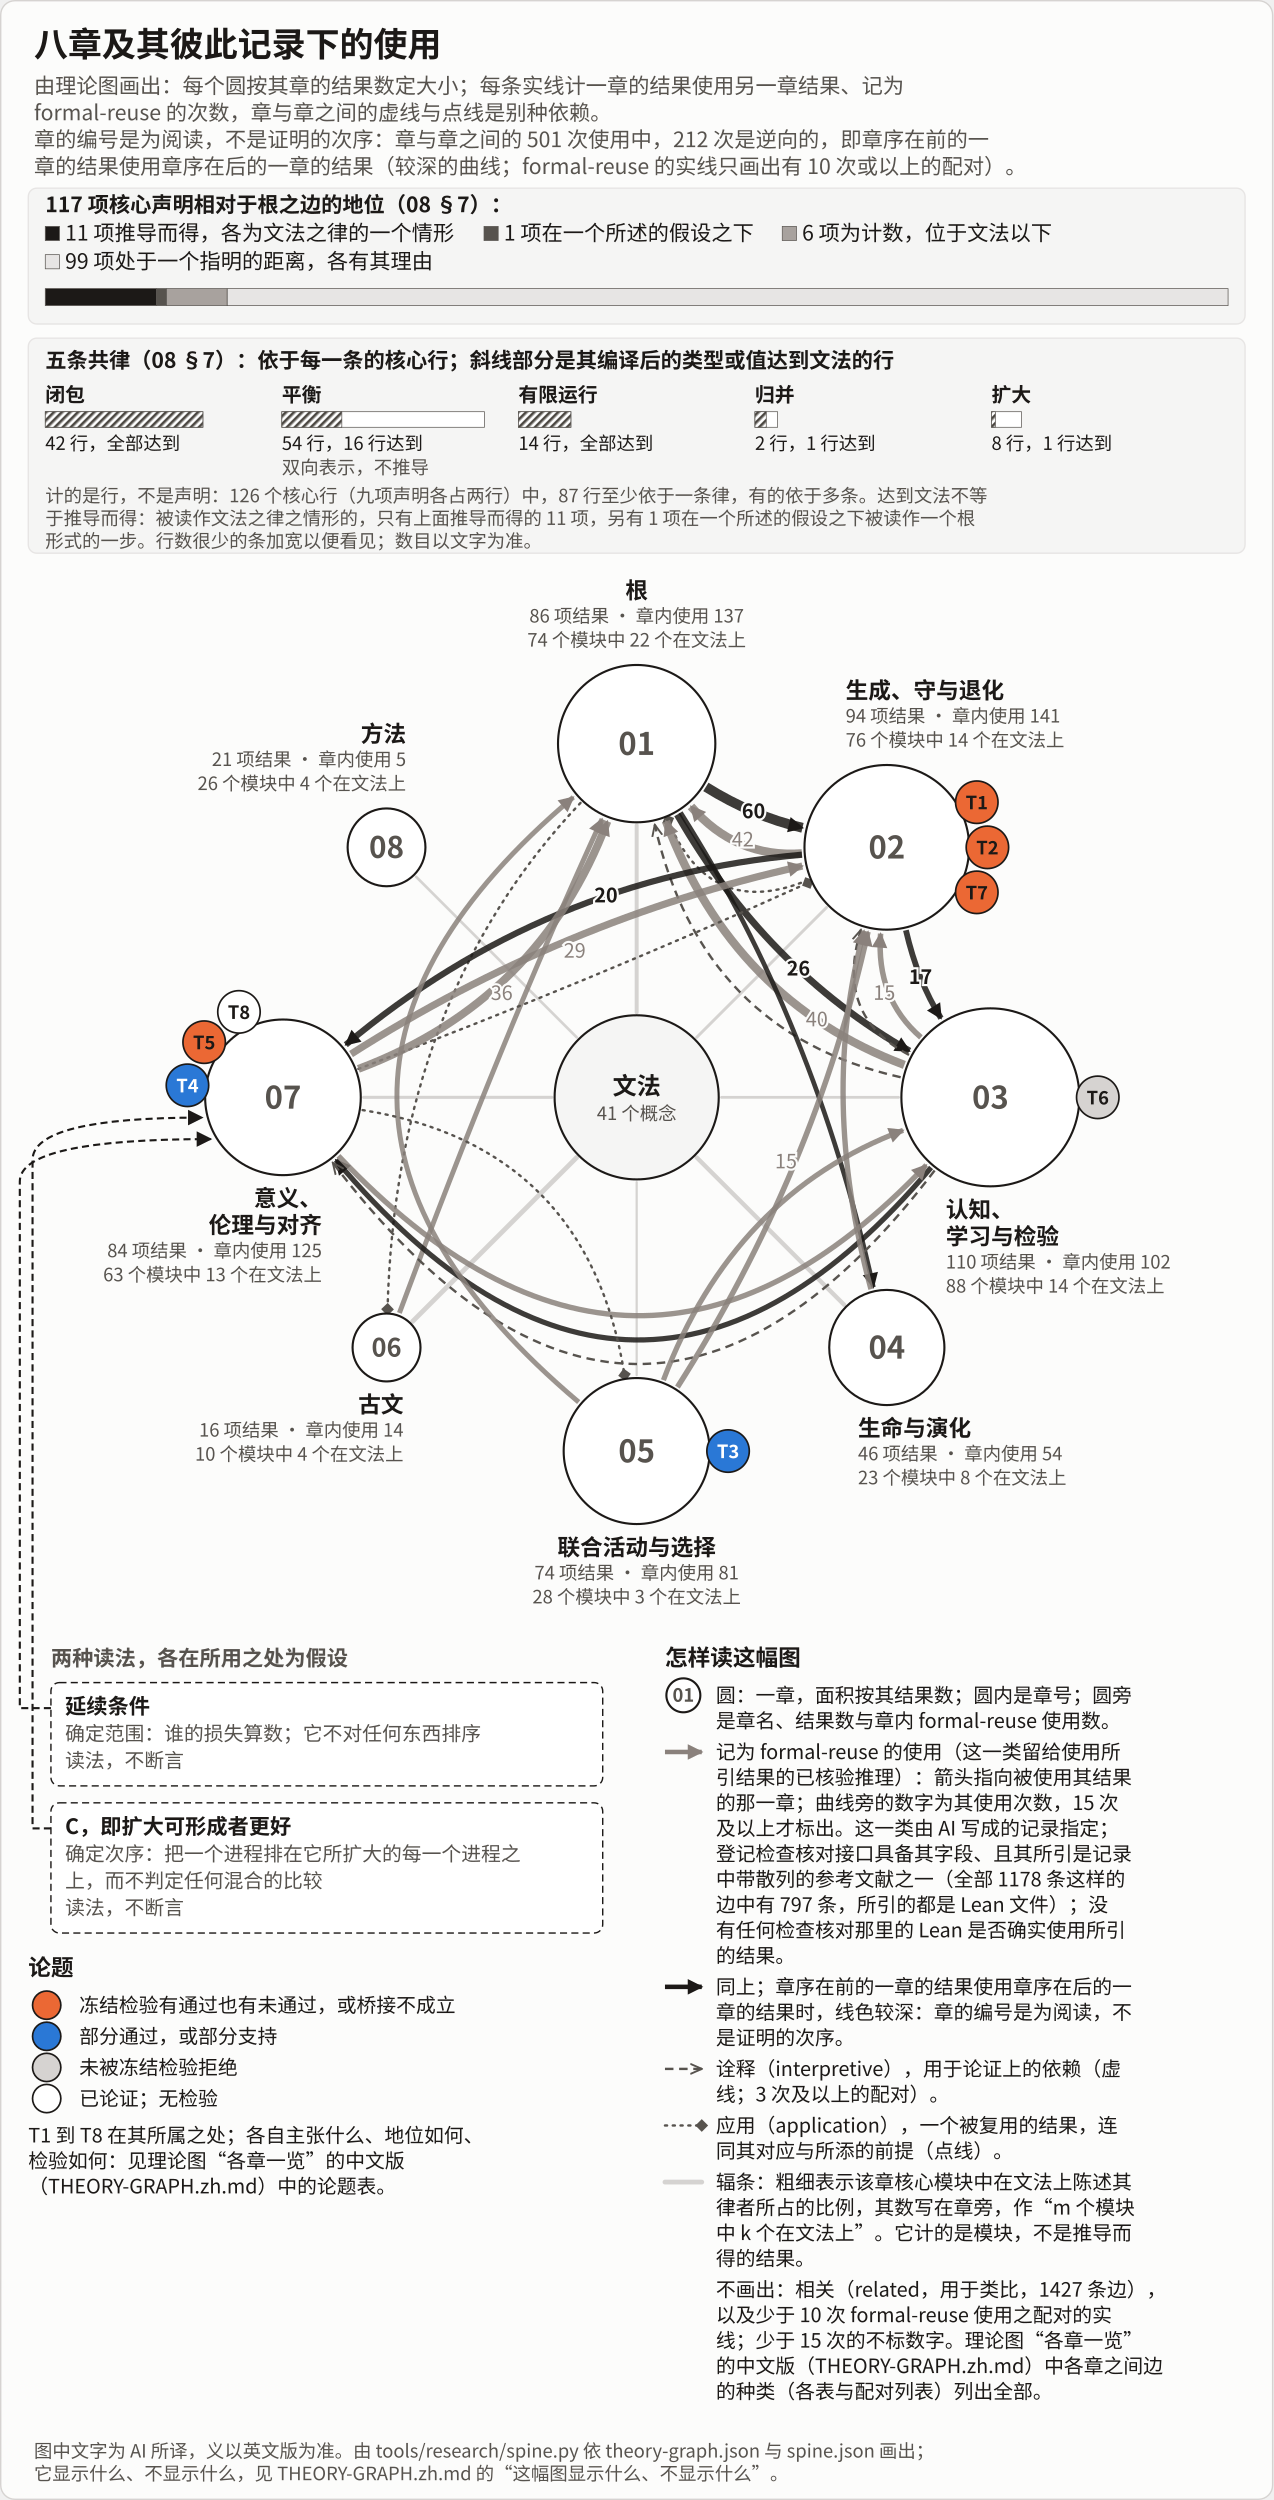
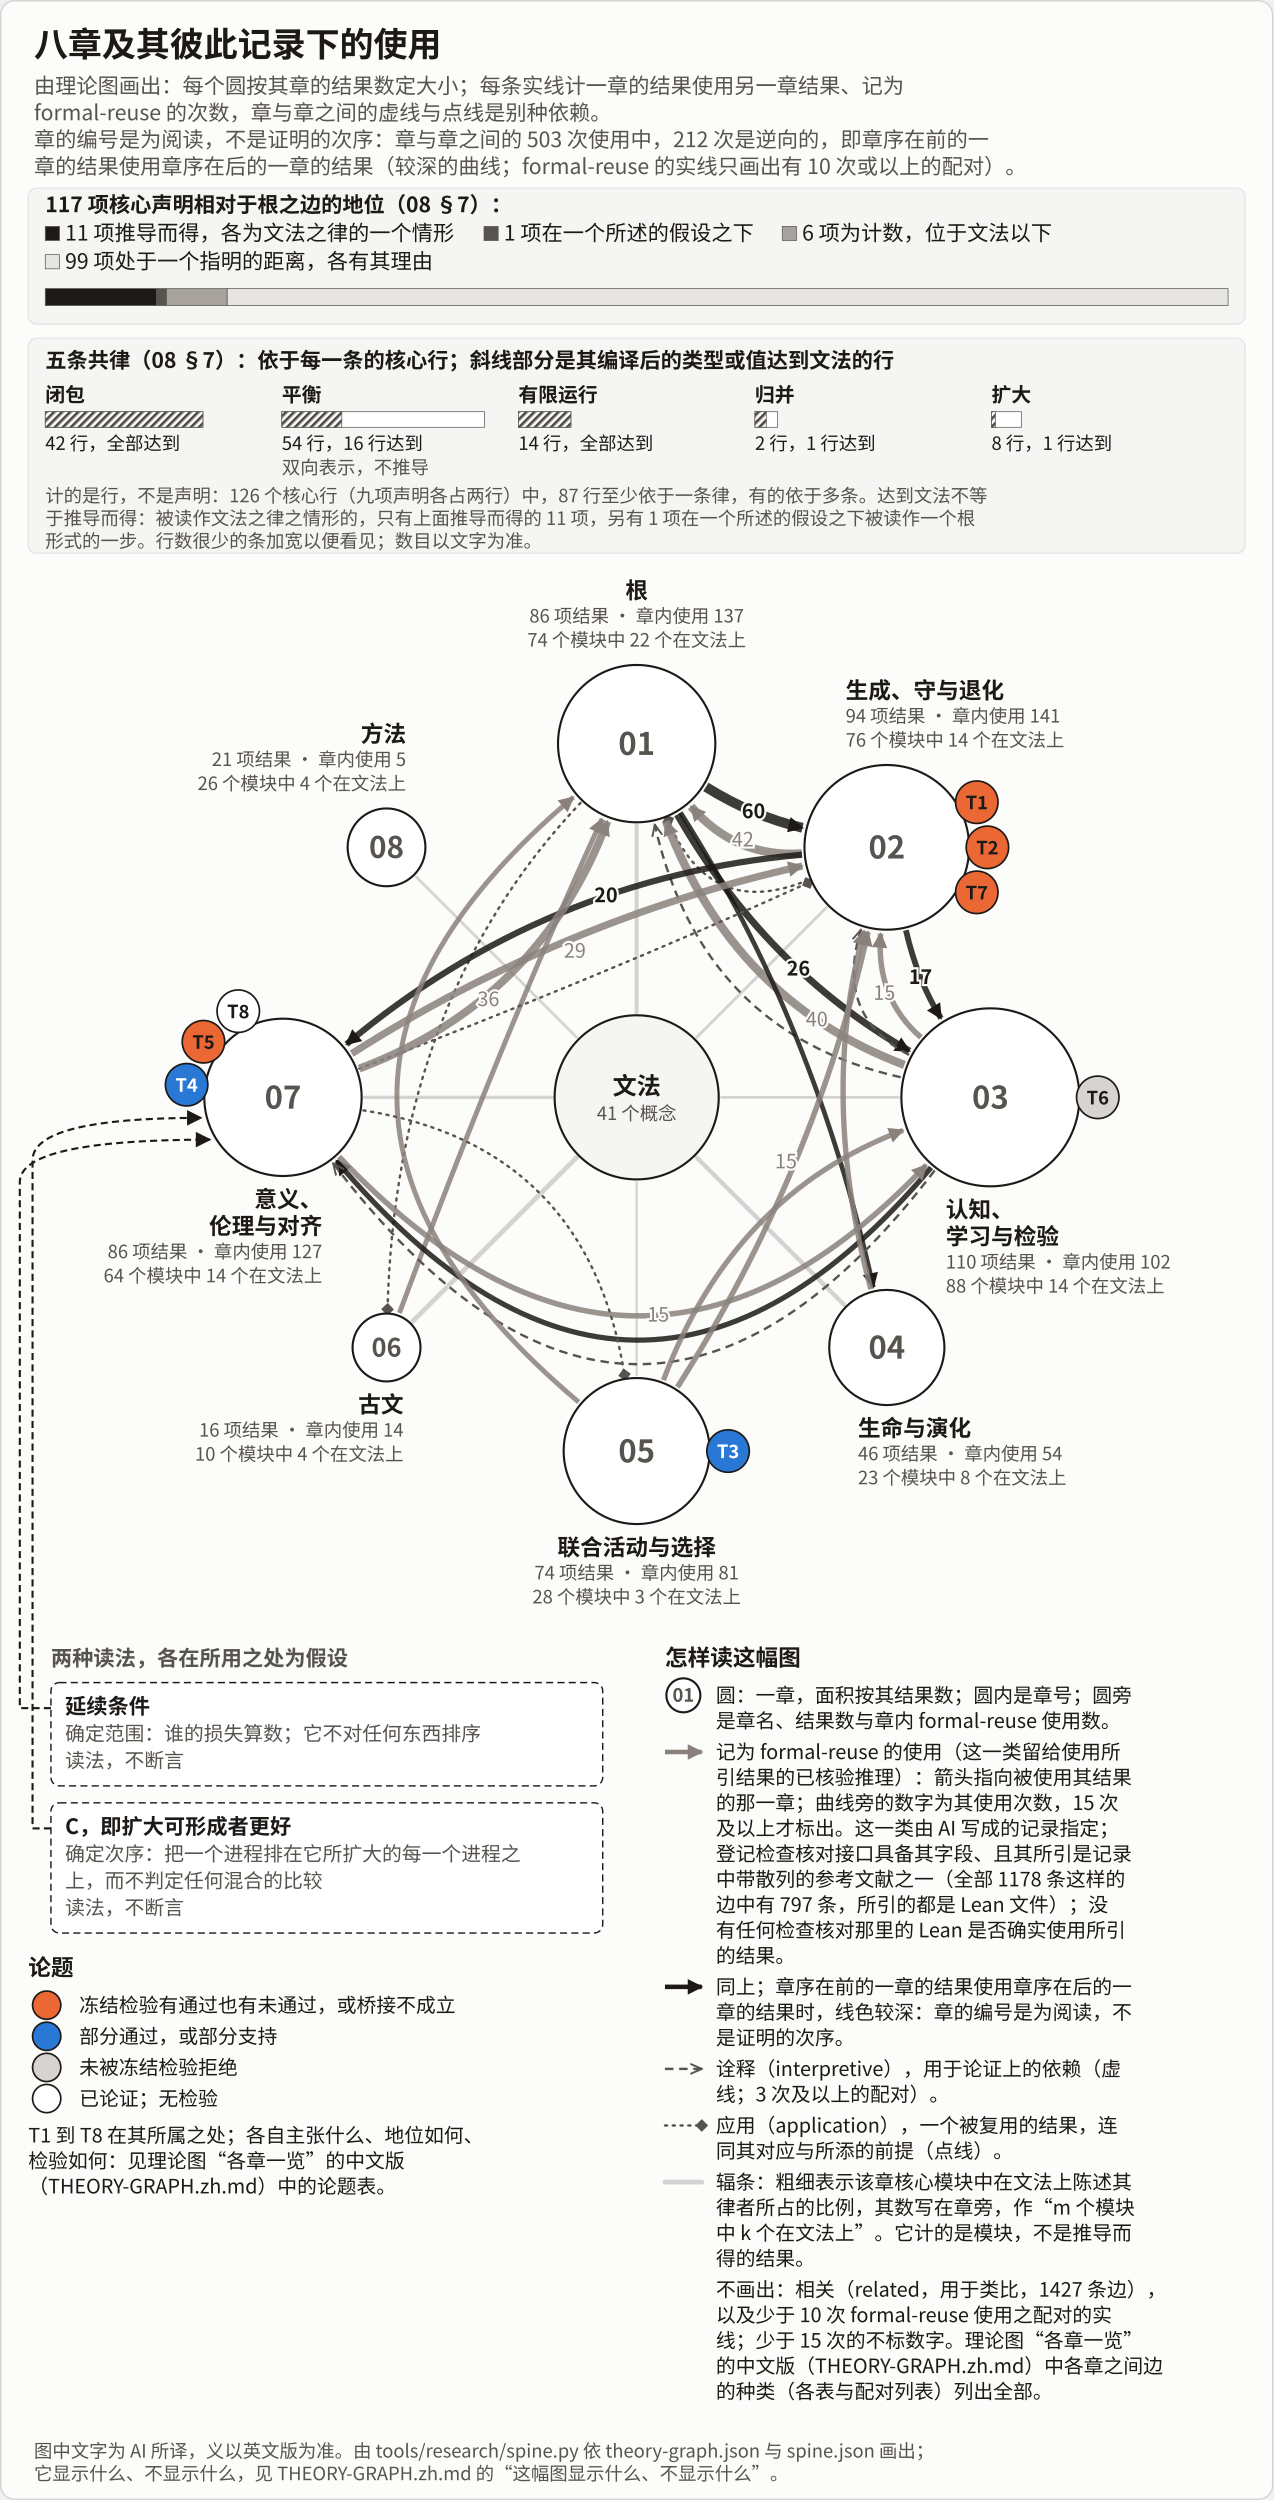
<svg xmlns="http://www.w3.org/2000/svg" viewBox="0 0 900 1767" width="900" height="1767" role="img" aria-labelledby="spine-title spine-desc" font-family="'PingFang SC', 'Hiragino Sans GB', 'Noto Sans CJK SC', 'Microsoft YaHei', sans-serif">
  <defs>
    <marker id="fwd" viewBox="0 0 10 10" refX="9" refY="5" markerWidth="11" markerHeight="11" markerUnits="userSpaceOnUse" orient="auto">
      <path d="M0,0 L10,5 L0,10 z" fill="#8a817c" />
    </marker>
    <marker id="back" viewBox="0 0 10 10" refX="9" refY="5" markerWidth="11" markerHeight="11" markerUnits="userSpaceOnUse" orient="auto">
      <path d="M0,0 L10,5 L0,10 z" fill="#1c1917" />
    </marker>
    <marker id="thin" viewBox="0 0 10 10" refX="9" refY="5" markerWidth="9" markerHeight="9" markerUnits="userSpaceOnUse" orient="auto">
      <path d="M0,1 L9,5 L0,9" fill="none" stroke="#57534e" stroke-width="1.5" />
    </marker>
    <marker id="diamond" viewBox="0 0 10 10" refX="5" refY="5" markerWidth="9" markerHeight="9" markerUnits="userSpaceOnUse" orient="auto">
      <path d="M5,0 L10,5 L5,10 L0,5 z" fill="#57534e" />
    </marker>
    <pattern id="reach" width="4" height="4" patternUnits="userSpaceOnUse" patternTransform="rotate(45)">
      <rect width="4" height="4" fill="#ffffff" />
      <rect width="2" height="4" fill="#57534e" />
    </pattern>
  </defs>
  <rect x="0.5" y="0.5" width="899" height="1766" rx="10" fill="#fcfcfb" stroke="#d6d3d1" />
  <text x="24" y="40" font-size="24" font-weight="bold" text-anchor="start" fill="#1c1917">八章及其彼此记录下的使用</text>
  <text x="24" y="66" font-size="15" text-anchor="start" fill="#57534e">由理论图画出：每个圆按其章的结果数定大小；每条实线计一章的结果使用另一章结果、记为</text>
  <text x="24" y="85" font-size="15" text-anchor="start" fill="#57534e">formal-reuse 的次数，章与章之间的虚线与点线是别种依赖。</text>
-   <text x="24" y="104" font-size="15" text-anchor="start" fill="#57534e">章的编号是为阅读，不是证明的次序：章与章之间的 501 次使用中，212 次是逆向的，即章序在前的一</text>
+   <text x="24" y="104" font-size="15" text-anchor="start" fill="#57534e">章的编号是为阅读，不是证明的次序：章与章之间的 503 次使用中，212 次是逆向的，即章序在前的一</text>
  <text x="24" y="123" font-size="15" text-anchor="start" fill="#57534e">章的结果使用章序在后的一章的结果（较深的曲线；formal-reuse 的实线只画出有 10 次或以上的配对）。</text>
  <rect x="20" y="133" width="860" height="96" rx="6" fill="#f5f5f4" stroke="#e7e5e4" />
  <text x="32" y="150" font-size="15" font-weight="bold" text-anchor="start" fill="#1c1917">117 项核心声明相对于根之边的地位（08 §7）：</text>
  <rect x="32" y="160" width="10" height="10" fill="#1c1917" stroke="#57534e" stroke-width="0.5" />
  <text x="46" y="170" font-size="15" text-anchor="start" fill="#1c1917">11 项推导而得，各为文法之律的一个情形</text>
  <rect x="342.1" y="160" width="10" height="10" fill="#57534e" stroke="#57534e" stroke-width="0.5" />
  <text x="356.1" y="170" font-size="15" text-anchor="start" fill="#1c1917">1 项在一个所述的假设之下</text>
  <rect x="552.9" y="160" width="10" height="10" fill="#a8a29e" stroke="#57534e" stroke-width="0.5" />
  <text x="566.9" y="170" font-size="15" text-anchor="start" fill="#1c1917">6 项为计数，位于文法以下</text>
  <rect x="32" y="180" width="10" height="10" fill="#e7e5e4" stroke="#57534e" stroke-width="0.5" />
  <text x="46" y="190" font-size="15" text-anchor="start" fill="#1c1917">99 项处于一个指明的距离，各有其理由</text>
  <rect x="32" y="204" width="78.6" height="12" fill="#1c1917" stroke="#57534e" stroke-width="0.5" />
  <rect x="110.6" y="204" width="7.1" height="12" fill="#57534e" stroke="#57534e" stroke-width="0.5" />
  <rect x="117.7" y="204" width="42.9" height="12" fill="#a8a29e" stroke="#57534e" stroke-width="0.5" />
  <rect x="160.6" y="204" width="707.4" height="12" fill="#e7e5e4" stroke="#57534e" stroke-width="0.5" />
  <rect x="20" y="239" width="860" height="152" rx="6" fill="#f5f5f4" stroke="#e7e5e4" />
  <text x="32" y="260" font-size="15" font-weight="bold" text-anchor="start" fill="#1c1917">五条共律（08 §7）：依于每一条的核心行；斜线部分是其编译后的类型或值达到文法的行</text>
  <text x="32" y="284" font-size="14" font-weight="bold" text-anchor="start" fill="#1c1917">闭包</text>
  <rect x="32" y="291" width="111.4" height="11" fill="#ffffff" stroke="#57534e" stroke-width="0.5" />
  <rect x="32" y="291" width="111.4" height="11" fill="url(#reach)" stroke="#57534e" stroke-width="0.5" />
  <text x="32" y="318" font-size="13" text-anchor="start" fill="#1c1917">42 行，全部达到</text>
  <text x="199.2" y="284" font-size="14" font-weight="bold" text-anchor="start" fill="#1c1917">平衡</text>
  <rect x="199.2" y="291" width="143.2" height="11" fill="#ffffff" stroke="#57534e" stroke-width="0.5" />
  <rect x="199.2" y="291" width="42.4" height="11" fill="url(#reach)" stroke="#57534e" stroke-width="0.5" />
  <text x="199.2" y="318" font-size="13" text-anchor="start" fill="#1c1917">54 行，16 行达到</text>
  <text x="199.2" y="335" font-size="13" text-anchor="start" fill="#57534e">双向表示，不推导</text>
  <text x="366.4" y="284" font-size="14" font-weight="bold" text-anchor="start" fill="#1c1917">有限运行</text>
  <rect x="366.4" y="291" width="37.1" height="11" fill="#ffffff" stroke="#57534e" stroke-width="0.5" />
  <rect x="366.4" y="291" width="37.1" height="11" fill="url(#reach)" stroke="#57534e" stroke-width="0.5" />
  <text x="366.4" y="318" font-size="13" text-anchor="start" fill="#1c1917">14 行，全部达到</text>
  <text x="533.6" y="284" font-size="14" font-weight="bold" text-anchor="start" fill="#1c1917">归并</text>
  <rect x="533.6" y="291" width="16" height="11" fill="#ffffff" stroke="#57534e" stroke-width="0.5" />
  <rect x="533.6" y="291" width="8" height="11" fill="url(#reach)" stroke="#57534e" stroke-width="0.5" />
  <text x="533.6" y="318" font-size="13" text-anchor="start" fill="#1c1917">2 行，1 行达到</text>
  <text x="700.8" y="284" font-size="14" font-weight="bold" text-anchor="start" fill="#1c1917">扩大</text>
  <rect x="700.8" y="291" width="21.2" height="11" fill="#ffffff" stroke="#57534e" stroke-width="0.5" />
  <rect x="700.8" y="291" width="2.7" height="11" fill="url(#reach)" stroke="#57534e" stroke-width="0.5" />
  <text x="700.8" y="318" font-size="13" text-anchor="start" fill="#1c1917">8 行，1 行达到</text>
  <text x="32" y="355" font-size="13" text-anchor="start" fill="#57534e">计的是行，不是声明：126 个核心行（九项声明各占两行）中，87 行至少依于一条律，有的依于多条。达到文法不等</text>
  <text x="32" y="371" font-size="13" text-anchor="start" fill="#57534e">于推导而得：被读作文法之律之情形的，只有上面推导而得的 11 项，另有 1 项在一个所述的假设之下被读作一个根</text>
  <text x="32" y="387" font-size="13" text-anchor="start" fill="#57534e">形式的一步。行数很少的条加宽以便看见；数目以文字为准。</text>
  <line x1="450" y1="583.3" x2="450" y2="715.6" stroke="#a8a29e" stroke-opacity="0.45" stroke-width="2.8" stroke-linecap="round" />
  <line x1="584.2" y1="641.4" x2="492.4" y2="733.2" stroke="#a8a29e" stroke-opacity="0.45" stroke-width="2.1" stroke-linecap="round" />
  <line x1="635.1" y1="775.6" x2="510" y2="775.6" stroke="#a8a29e" stroke-opacity="0.45" stroke-width="2" stroke-linecap="round" />
  <line x1="596.6" y1="922.2" x2="492.4" y2="818.1" stroke="#a8a29e" stroke-opacity="0.45" stroke-width="3.1" stroke-linecap="round" />
  <line x1="450" y1="972" x2="450" y2="835.6" stroke="#a8a29e" stroke-opacity="0.45" stroke-width="1.6" stroke-linecap="round" />
  <line x1="291.6" y1="934" x2="407.6" y2="818.1" stroke="#a8a29e" stroke-opacity="0.45" stroke-width="3.4" stroke-linecap="round" />
-   <line x1="257" y1="775.6" x2="390" y2="775.6" stroke="#a8a29e" stroke-opacity="0.45" stroke-width="2.2" stroke-linecap="round" />
+   <line x1="257.6" y1="775.6" x2="390" y2="775.6" stroke="#a8a29e" stroke-opacity="0.45" stroke-width="2.3" stroke-linecap="round" />
  <line x1="294.1" y1="619.7" x2="407.6" y2="733.2" stroke="#a8a29e" stroke-opacity="0.45" stroke-width="1.9" stroke-linecap="round" />
  <circle cx="450" cy="775.6" r="58" fill="#f5f5f4" stroke="#1c1917" stroke-width="1.5" />
  <text x="450" y="773.6" font-size="17" font-weight="bold" text-anchor="middle" fill="#1c1917">文法</text>
  <text x="450" y="791.6" font-size="13" text-anchor="middle" fill="#57534e">41 个概念</text>
  <path d="M498.9,556.2 Q532.3,577 567.2,585.1" fill="none" stroke="#1c1917" stroke-opacity="0.85" stroke-width="7" marker-end="url(#back)" />
  <path d="M566.8,603.2 Q520,606.6 488.4,570" fill="none" stroke="#8a817c" stroke-opacity="0.85" stroke-width="6" marker-end="url(#fwd)" />
  <path d="M571.2,622 Q501.7,650.9 472.3,579.9" fill="none" stroke="#57534e" stroke-width="1.7" stroke-dasharray="1.5 4" stroke-linecap="round" marker-end="url(#diamond)" />
  <path d="M478.7,575.7 Q541.1,684.6 642.8,742.9" fill="none" stroke="#1c1917" stroke-opacity="0.85" stroke-width="4.9" marker-end="url(#back)" />
  <path d="M639.2,752.7 Q518.4,707.2 470.7,580.5" fill="none" stroke="#8a817c" stroke-opacity="0.85" stroke-width="5.9" marker-end="url(#fwd)" />
  <path d="M636.6,761.4 Q495.8,729.8 462.8,582.9" fill="none" stroke="#57534e" stroke-width="1.7" stroke-dasharray="6 4" marker-end="url(#thin)" />
  <path d="M481,574.3 Q576,723.5 617.3,909.8" fill="none" stroke="#1c1917" stroke-opacity="0.85" stroke-width="3.3" marker-end="url(#back)" />
  <path d="M410.3,567.5 Q279.7,705.1 273.9,925.4" fill="none" stroke="#57534e" stroke-width="1.7" stroke-dasharray="1.5 4" stroke-linecap="round" marker-end="url(#diamond)" />
  <path d="M282.3,928 Q353.6,735.7 425.5,578.9" fill="none" stroke="#8a817c" stroke-opacity="0.85" stroke-width="3.5" marker-end="url(#fwd)" />
  <path d="M640.3,657.5 Q648.6,693.4 665.1,719.7" fill="none" stroke="#1c1917" stroke-opacity="0.85" stroke-width="4.1" marker-end="url(#back)" />
  <path d="M650.9,733.2 Q619,705.6 622.4,659.9" fill="none" stroke="#8a817c" stroke-opacity="0.85" stroke-width="3.9" marker-end="url(#fwd)" />
  <path d="M642.5,745.6 Q589.5,717.9 608.5,657.2" fill="none" stroke="#57534e" stroke-width="1.7" stroke-dasharray="6 4" marker-end="url(#thin)" />
-   <path d="M566.8,604.1 Q385.6,620.1 244.4,738.4" fill="none" stroke="#1c1917" stroke-opacity="0.85" stroke-width="4.4" marker-end="url(#back)" />
-   <path d="M248.1,745 Q397.8,649.7 567.1,612.1" fill="none" stroke="#8a817c" stroke-opacity="0.85" stroke-width="5.1" marker-end="url(#fwd)" />
-   <path d="M253.3,755.5 Q416.2,694 571,624.1" fill="none" stroke="#57534e" stroke-width="1.7" stroke-dasharray="1.5 4" stroke-linecap="round" marker-end="url(#diamond)" />
-   <path d="M658.1,825.2 Q450,1071.6 237.4,819.9" fill="none" stroke="#1c1917" stroke-opacity="0.85" stroke-width="3.7" marker-end="url(#back)" />
-   <path d="M660.6,827.3 Q450,1103.6 235.2,821.8" fill="none" stroke="#57534e" stroke-width="1.7" stroke-dasharray="6 4" marker-end="url(#thin)" />
-   <path d="M239.2,817 Q450,1039.6 654.7,823.5" fill="none" stroke="#8a817c" stroke-opacity="0.85" stroke-width="3.8" marker-end="url(#fwd)" />
+   <path d="M566.8,604.1 Q385.6,620.1 244.9,738" fill="none" stroke="#1c1917" stroke-opacity="0.85" stroke-width="4.4" marker-end="url(#back)" />
+   <path d="M248.6,744.7 Q397.8,649.7 567.1,612.1" fill="none" stroke="#8a817c" stroke-opacity="0.85" stroke-width="5.1" marker-end="url(#fwd)" />
+   <path d="M253.9,755.3 Q416.2,694 571,624.1" fill="none" stroke="#57534e" stroke-width="1.7" stroke-dasharray="1.5 4" stroke-linecap="round" marker-end="url(#diamond)" />
+   <path d="M658.1,825.2 Q450,1071.6 237.8,820.4" fill="none" stroke="#1c1917" stroke-opacity="0.85" stroke-width="3.7" marker-end="url(#back)" />
+   <path d="M660.6,827.3 Q450,1103.6 235.5,822.3" fill="none" stroke="#57534e" stroke-width="1.7" stroke-dasharray="6 4" marker-end="url(#thin)" />
+   <path d="M239.6,817.5 Q450,1039.6 654.7,823.5" fill="none" stroke="#8a817c" stroke-opacity="0.85" stroke-width="3.9" marker-end="url(#fwd)" />
  <path d="M615.6,911.2 Q578.8,775.6 610.7,657.9" fill="none" stroke="#8a817c" stroke-opacity="0.85" stroke-width="3.8" marker-end="url(#fwd)" />
  <path d="M409,991 Q154,775.6 405.2,563.5" fill="none" stroke="#8a817c" stroke-opacity="0.85" stroke-width="3.5" marker-end="url(#fwd)" />
  <path d="M478.8,980.4 Q576,827.8 613.5,658.6" fill="none" stroke="#8a817c" stroke-opacity="0.85" stroke-width="3.9" marker-end="url(#fwd)" />
  <path d="M468.9,975.5 Q518.4,844.1 638.3,798.9" fill="none" stroke="#8a817c" stroke-opacity="0.85" stroke-width="3.7" marker-end="url(#fwd)" />
-   <path d="M253.3,755.5 Q381.6,707.2 429.3,580.5" fill="none" stroke="#8a817c" stroke-opacity="0.85" stroke-width="5.6" marker-end="url(#fwd)" />
-   <path d="M256.3,784.6 Q415.5,810.1 441.4,971.7" fill="none" stroke="#57534e" stroke-width="1.7" stroke-dasharray="1.5 4" stroke-linecap="round" marker-end="url(#diamond)" />
+   <path d="M253.9,755.3 Q381.6,707.2 429.3,580.5" fill="none" stroke="#8a817c" stroke-opacity="0.85" stroke-width="5.6" marker-end="url(#fwd)" />
+   <path d="M256.9,784.8 Q415.5,810.1 441.4,971.7" fill="none" stroke="#57534e" stroke-width="1.7" stroke-dasharray="1.5 4" stroke-linecap="round" marker-end="url(#diamond)" />
  <circle cx="450" cy="525.6" r="55.6" fill="#ffffff" stroke="#1c1917" stroke-width="1.5" />
  <text x="450" y="533.6" font-size="22" font-weight="bold" text-anchor="middle" fill="#57534e">01</text>
  <text x="450" y="423" font-size="16" font-weight="bold" text-anchor="middle" fill="#1c1917" stroke="#fcfcfb" stroke-width="3" paint-order="stroke">根</text>
  <text x="450" y="440" font-size="13" text-anchor="middle" fill="#57534e" stroke="#fcfcfb" stroke-width="3" paint-order="stroke">86 项结果 · 章内使用 137</text>
  <text x="450" y="457" font-size="13" text-anchor="middle" fill="#57534e" stroke="#fcfcfb" stroke-width="3" paint-order="stroke">74 个模块中 22 个在文法上</text>
  <circle cx="626.8" cy="598.9" r="58.2" fill="#ffffff" stroke="#1c1917" stroke-width="1.5" />
  <text x="626.8" y="606.8" font-size="22" font-weight="bold" text-anchor="middle" fill="#57534e">02</text>
  <text x="597.7" y="493.7" font-size="16" font-weight="bold" text-anchor="start" fill="#1c1917" stroke="#fcfcfb" stroke-width="3" paint-order="stroke">生成、守与退化</text>
  <text x="597.7" y="510.7" font-size="13" text-anchor="start" fill="#57534e" stroke="#fcfcfb" stroke-width="3" paint-order="stroke">94 项结果 · 章内使用 141</text>
  <text x="597.7" y="527.7" font-size="13" text-anchor="start" fill="#57534e" stroke="#fcfcfb" stroke-width="3" paint-order="stroke">76 个模块中 14 个在文法上</text>
  <circle cx="700" cy="775.6" r="62.9" fill="#ffffff" stroke="#1c1917" stroke-width="1.5" />
  <text x="700" y="783.6" font-size="22" font-weight="bold" text-anchor="middle" fill="#57534e">03</text>
  <text x="668.5" y="860.6" font-size="16" font-weight="bold" text-anchor="start" fill="#1c1917" stroke="#fcfcfb" stroke-width="3" paint-order="stroke">认知、</text>
  <text x="668.5" y="879.6" font-size="16" font-weight="bold" text-anchor="start" fill="#1c1917" stroke="#fcfcfb" stroke-width="3" paint-order="stroke">学习与检验</text>
  <text x="668.5" y="896.6" font-size="13" text-anchor="start" fill="#57534e" stroke="#fcfcfb" stroke-width="3" paint-order="stroke">110 项结果 · 章内使用 102</text>
  <text x="668.5" y="913.6" font-size="13" text-anchor="start" fill="#57534e" stroke="#fcfcfb" stroke-width="3" paint-order="stroke">88 个模块中 14 个在文法上</text>
  <circle cx="626.8" cy="952.4" r="40.7" fill="#ffffff" stroke="#1c1917" stroke-width="1.5" />
  <text x="626.8" y="960.3" font-size="22" font-weight="bold" text-anchor="middle" fill="#57534e">04</text>
  <text x="606.4" y="1015.1" font-size="16" font-weight="bold" text-anchor="start" fill="#1c1917" stroke="#fcfcfb" stroke-width="3" paint-order="stroke">生命与演化</text>
  <text x="606.4" y="1032.1" font-size="13" text-anchor="start" fill="#57534e" stroke="#fcfcfb" stroke-width="3" paint-order="stroke">46 项结果 · 章内使用 54</text>
  <text x="606.4" y="1049.1" font-size="13" text-anchor="start" fill="#57534e" stroke="#fcfcfb" stroke-width="3" paint-order="stroke">23 个模块中 8 个在文法上</text>
  <circle cx="450" cy="1025.6" r="51.6" fill="#ffffff" stroke="#1c1917" stroke-width="1.5" />
  <text x="450" y="1033.6" font-size="22" font-weight="bold" text-anchor="middle" fill="#57534e">05</text>
  <text x="450" y="1099.3" font-size="16" font-weight="bold" text-anchor="middle" fill="#1c1917" stroke="#fcfcfb" stroke-width="3" paint-order="stroke">联合活动与选择</text>
  <text x="450" y="1116.3" font-size="13" text-anchor="middle" fill="#57534e" stroke="#fcfcfb" stroke-width="3" paint-order="stroke">74 项结果 · 章内使用 81</text>
  <text x="450" y="1133.3" font-size="13" text-anchor="middle" fill="#57534e" stroke="#fcfcfb" stroke-width="3" paint-order="stroke">28 个模块中 3 个在文法上</text>
  <circle cx="273.2" cy="952.4" r="24" fill="#ffffff" stroke="#1c1917" stroke-width="1.5" />
  <text x="273.2" y="958.9" font-size="18" font-weight="bold" text-anchor="middle" fill="#57534e">06</text>
  <text x="285.2" y="998.4" font-size="16" font-weight="bold" text-anchor="end" fill="#1c1917" stroke="#fcfcfb" stroke-width="3" paint-order="stroke">古文</text>
  <text x="285.2" y="1015.4" font-size="13" text-anchor="end" fill="#57534e" stroke="#fcfcfb" stroke-width="3" paint-order="stroke">16 项结果 · 章内使用 14</text>
  <text x="285.2" y="1032.4" font-size="13" text-anchor="end" fill="#57534e" stroke="#fcfcfb" stroke-width="3" paint-order="stroke">10 个模块中 4 个在文法上</text>
-   <circle cx="200" cy="775.6" r="55" fill="#ffffff" stroke="#1c1917" stroke-width="1.5" />
+   <circle cx="200" cy="775.6" r="55.6" fill="#ffffff" stroke="#1c1917" stroke-width="1.5" />
  <text x="200" y="783.6" font-size="22" font-weight="bold" text-anchor="middle" fill="#57534e">07</text>
-   <text x="227.5" y="852.6" font-size="16" font-weight="bold" text-anchor="end" fill="#1c1917" stroke="#fcfcfb" stroke-width="3" paint-order="stroke">意义、</text>
-   <text x="227.5" y="871.6" font-size="16" font-weight="bold" text-anchor="end" fill="#1c1917" stroke="#fcfcfb" stroke-width="3" paint-order="stroke">伦理与对齐</text>
-   <text x="227.5" y="888.6" font-size="13" text-anchor="end" fill="#57534e" stroke="#fcfcfb" stroke-width="3" paint-order="stroke">84 项结果 · 章内使用 125</text>
-   <text x="227.5" y="905.6" font-size="13" text-anchor="end" fill="#57534e" stroke="#fcfcfb" stroke-width="3" paint-order="stroke">63 个模块中 13 个在文法上</text>
+   <text x="227.8" y="853.3" font-size="16" font-weight="bold" text-anchor="end" fill="#1c1917" stroke="#fcfcfb" stroke-width="3" paint-order="stroke">意义、</text>
+   <text x="227.8" y="872.3" font-size="16" font-weight="bold" text-anchor="end" fill="#1c1917" stroke="#fcfcfb" stroke-width="3" paint-order="stroke">伦理与对齐</text>
+   <text x="227.8" y="889.3" font-size="13" text-anchor="end" fill="#57534e" stroke="#fcfcfb" stroke-width="3" paint-order="stroke">86 项结果 · 章内使用 127</text>
+   <text x="227.8" y="906.3" font-size="13" text-anchor="end" fill="#57534e" stroke="#fcfcfb" stroke-width="3" paint-order="stroke">64 个模块中 14 个在文法上</text>
  <circle cx="273.2" cy="598.9" r="27.5" fill="#ffffff" stroke="#1c1917" stroke-width="1.5" />
  <text x="273.2" y="606.4" font-size="21" font-weight="bold" text-anchor="middle" fill="#57534e">08</text>
  <text x="287" y="524.4" font-size="16" font-weight="bold" text-anchor="end" fill="#1c1917" stroke="#fcfcfb" stroke-width="3" paint-order="stroke">方法</text>
  <text x="287" y="541.4" font-size="13" text-anchor="end" fill="#57534e" stroke="#fcfcfb" stroke-width="3" paint-order="stroke">21 项结果 · 章内使用 5</text>
  <text x="287" y="558.4" font-size="13" text-anchor="end" fill="#57534e" stroke="#fcfcfb" stroke-width="3" paint-order="stroke">26 个模块中 4 个在文法上</text>
  <circle cx="690.4" cy="567" r="15" fill="#eb6834" stroke="#1c1917" stroke-width="1.2" />
  <text x="690.4" y="572" font-size="13" font-weight="bold" text-anchor="middle" fill="#1c1917">T1</text>
  <circle cx="697.9" cy="598.9" r="15" fill="#eb6834" stroke="#1c1917" stroke-width="1.2" />
  <text x="697.9" y="603.9" font-size="13" font-weight="bold" text-anchor="middle" fill="#1c1917">T2</text>
  <circle cx="690.4" cy="630.7" r="15" fill="#eb6834" stroke="#1c1917" stroke-width="1.2" />
  <text x="690.4" y="635.7" font-size="13" font-weight="bold" text-anchor="middle" fill="#1c1917">T7</text>
  <circle cx="514.6" cy="1025.6" r="15" fill="#2a78d6" stroke="#1c1917" stroke-width="1.2" />
  <text x="514.6" y="1030.6" font-size="13" font-weight="bold" text-anchor="middle" fill="#ffffff">T3</text>
-   <circle cx="132.5" cy="767.1" r="15" fill="#2a78d6" stroke="#1c1917" stroke-width="1.2" />
-   <text x="132.5" y="772.1" font-size="13" font-weight="bold" text-anchor="middle" fill="#ffffff">T4</text>
-   <circle cx="144.3" cy="736.6" r="15" fill="#eb6834" stroke="#1c1917" stroke-width="1.2" />
-   <text x="144.3" y="741.6" font-size="13" font-weight="bold" text-anchor="middle" fill="#1c1917">T5</text>
-   <circle cx="168.9" cy="715.2" r="15" fill="#ffffff" stroke="#1c1917" stroke-width="1.2" />
-   <text x="168.9" y="720.2" font-size="13" font-weight="bold" text-anchor="middle" fill="#1c1917">T8</text>
+   <circle cx="131.9" cy="766.7" r="15" fill="#2a78d6" stroke="#1c1917" stroke-width="1.2" />
+   <text x="131.9" y="771.7" font-size="13" font-weight="bold" text-anchor="middle" fill="#ffffff">T4</text>
+   <circle cx="143.8" cy="736.3" r="15" fill="#eb6834" stroke="#1c1917" stroke-width="1.2" />
+   <text x="143.8" y="741.3" font-size="13" font-weight="bold" text-anchor="middle" fill="#1c1917">T5</text>
+   <circle cx="168.4" cy="714.7" r="15" fill="#ffffff" stroke="#1c1917" stroke-width="1.2" />
+   <text x="168.4" y="719.7" font-size="13" font-weight="bold" text-anchor="middle" fill="#1c1917">T8</text>
  <circle cx="775.9" cy="775.6" r="15" fill="#d6d3d1" stroke="#1c1917" stroke-width="1.2" />
  <text x="775.9" y="780.6" font-size="13" font-weight="bold" text-anchor="middle" fill="#1c1917">T6</text>
  <text x="532.6" y="578.3" font-size="14" font-weight="bold" text-anchor="middle" fill="#1c1917" stroke="#fcfcfb" stroke-width="3" paint-order="stroke">60</text>
  <text x="525" y="598.3" font-size="14" text-anchor="middle" fill="#8a817c" stroke="#fcfcfb" stroke-width="3" paint-order="stroke">42</text>
  <text x="577.3" y="725.4" font-size="14" text-anchor="middle" fill="#8a817c" stroke="#fcfcfb" stroke-width="3" paint-order="stroke">40</text>
-   <text x="354.6" y="706.8" font-size="14" text-anchor="middle" fill="#8a817c" stroke="#fcfcfb" stroke-width="3" paint-order="stroke">36</text>
-   <text x="406.2" y="676.9" font-size="14" text-anchor="middle" fill="#8a817c" stroke="#fcfcfb" stroke-width="3" paint-order="stroke">29</text>
+   <text x="345.2" y="711.1" font-size="14" text-anchor="middle" fill="#8a817c" stroke="#fcfcfb" stroke-width="3" paint-order="stroke">36</text>
+   <text x="406.3" y="676.9" font-size="14" text-anchor="middle" fill="#8a817c" stroke="#fcfcfb" stroke-width="3" paint-order="stroke">29</text>
  <text x="564.3" y="689.5" font-size="14" font-weight="bold" text-anchor="middle" fill="#1c1917" stroke="#fcfcfb" stroke-width="3" paint-order="stroke">26</text>
-   <text x="428.3" y="637.8" font-size="14" font-weight="bold" text-anchor="middle" fill="#1c1917" stroke="#fcfcfb" stroke-width="3" paint-order="stroke">20</text>
+   <text x="428.3" y="637.7" font-size="14" font-weight="bold" text-anchor="middle" fill="#1c1917" stroke="#fcfcfb" stroke-width="3" paint-order="stroke">20</text>
  <text x="650.6" y="695.5" font-size="14" font-weight="bold" text-anchor="middle" fill="#1c1917" stroke="#fcfcfb" stroke-width="3" paint-order="stroke">17</text>
  <text x="625" y="706.7" font-size="14" text-anchor="middle" fill="#8a817c" stroke="#fcfcfb" stroke-width="3" paint-order="stroke">15</text>
+   <text x="465.2" y="934.1" font-size="14" text-anchor="middle" fill="#8a817c" stroke="#fcfcfb" stroke-width="3" paint-order="stroke">15</text>
  <text x="555.5" y="825.8" font-size="14" text-anchor="middle" fill="#8a817c" stroke="#fcfcfb" stroke-width="3" paint-order="stroke">15</text>
  <text x="36" y="1177.3" font-size="15" font-weight="bold" text-anchor="start" fill="#57534e">两种读法，各在所用之处为假设</text>
  <rect x="36" y="1189.256" width="390" height="73" rx="6" fill="#ffffff" stroke="#1c1917" stroke-dasharray="5 3" />
  <text x="46" y="1211.3" font-size="15" font-weight="bold" text-anchor="start" fill="#1c1917">延续条件</text>
  <text x="46" y="1230.3" font-size="14" text-anchor="start" fill="#57534e">确定范围：谁的损失算数；它不对任何东西排序</text>
  <text x="46" y="1249.3" font-size="14" text-anchor="start" fill="#57534e">读法，不断言</text>
-   <path d="M36,1207.3 L14,1207.3 L14,835.1 Q14,805.1 148.9,805.1" fill="none" stroke="#1c1917" stroke-width="1.5" stroke-dasharray="5 3" marker-end="url(#back)" />
+   <path d="M36,1207.3 L14,1207.3 L14,835.5 Q14,805.5 148.3,805.5" fill="none" stroke="#1c1917" stroke-width="1.5" stroke-dasharray="5 3" marker-end="url(#back)" />
  <rect x="36" y="1274.256" width="390" height="92" rx="6" fill="#ffffff" stroke="#1c1917" stroke-dasharray="5 3" />
  <text x="46" y="1296.3" font-size="15" font-weight="bold" text-anchor="start" fill="#1c1917">C，即扩大可形成者更好</text>
  <text x="46" y="1315.3" font-size="14" text-anchor="start" fill="#57534e">确定次序：把一个进程排在它所扩大的每一个进程之</text>
  <text x="46" y="1334.3" font-size="14" text-anchor="start" fill="#57534e">上，而不判定任何混合的比较</text>
  <text x="46" y="1353.3" font-size="14" text-anchor="start" fill="#57534e">读法，不断言</text>
-   <path d="M36,1292.3 L23,1292.3 L23,819.9 Q23,789.9 142.8,789.9" fill="none" stroke="#1c1917" stroke-width="1.5" stroke-dasharray="5 3" marker-end="url(#back)" />
+   <path d="M36,1292.3 L23,1292.3 L23,820.1 Q23,790.1 142.1,790.1" fill="none" stroke="#1c1917" stroke-width="1.5" stroke-dasharray="5 3" marker-end="url(#back)" />
  <text x="20" y="1396.3" font-size="16" font-weight="bold" text-anchor="start" fill="#1c1917">论题</text>
  <circle cx="33" cy="1417.256" r="10" fill="#eb6834" stroke="#1c1917" stroke-width="1.2" />
  <text x="56" y="1422.3" font-size="14" text-anchor="start" fill="#1c1917">冻结检验有通过也有未通过，或桥接不成立</text>
  <circle cx="33" cy="1439.256" r="10" fill="#2a78d6" stroke="#1c1917" stroke-width="1.2" />
  <text x="56" y="1444.3" font-size="14" text-anchor="start" fill="#1c1917">部分通过，或部分支持</text>
  <circle cx="33" cy="1461.256" r="10" fill="#d6d3d1" stroke="#1c1917" stroke-width="1.2" />
  <text x="56" y="1466.3" font-size="14" text-anchor="start" fill="#1c1917">未被冻结检验拒绝</text>
  <circle cx="33" cy="1483.256" r="10" fill="#ffffff" stroke="#1c1917" stroke-width="1.2" />
  <text x="56" y="1488.3" font-size="14" text-anchor="start" fill="#1c1917">已论证；无检验</text>
  <text x="20" y="1514.3" font-size="14" text-anchor="start" fill="#1c1917">T1 到 T8 在其所属之处；各自主张什么、地位如何、</text>
  <text x="20" y="1532.3" font-size="14" text-anchor="start" fill="#1c1917">检验如何：见理论图“各章一览”的中文版</text>
  <text x="20" y="1550.3" font-size="14" text-anchor="start" fill="#1c1917">（THEORY-GRAPH.zh.md）中的论题表。</text>
  <text x="470" y="1177.3" font-size="16" font-weight="bold" text-anchor="start" fill="#1c1917">怎样读这幅图</text>
  <circle cx="483" cy="1198.256" r="12" fill="#ffffff" stroke="#1c1917" stroke-width="1.5" />
  <text x="483" y="1202.8" font-size="13" font-weight="bold" text-anchor="middle" fill="#57534e">01</text>
  <text x="506" y="1203.3" font-size="14" text-anchor="start" fill="#1c1917">圆：一章，面积按其结果数；圆内是章号；圆旁</text>
  <text x="506" y="1221.3" font-size="14" text-anchor="start" fill="#1c1917">是章名、结果数与章内 formal-reuse 使用数。</text>
  <line x1="470" y1="1238.3" x2="496" y2="1238.3" stroke="#8a817c" stroke-width="3.2" marker-end="url(#fwd)" />
  <text x="506" y="1243.3" font-size="14" text-anchor="start" fill="#1c1917">记为 formal-reuse 的使用（这一类留给使用所</text>
  <text x="506" y="1261.3" font-size="14" text-anchor="start" fill="#1c1917">引结果的已核验推理）：箭头指向被使用其结果</text>
  <text x="506" y="1279.3" font-size="14" text-anchor="start" fill="#1c1917">的那一章；曲线旁的数字为其使用次数，15 次</text>
  <text x="506" y="1297.3" font-size="14" text-anchor="start" fill="#1c1917">及以上才标出。这一类由 AI 写成的记录指定；</text>
  <text x="506" y="1315.3" font-size="14" text-anchor="start" fill="#1c1917">登记检查核对接口具备其字段、且其所引是记录</text>
  <text x="506" y="1333.3" font-size="14" text-anchor="start" fill="#1c1917">中带散列的参考文献之一（全部 1178 条这样的</text>
  <text x="506" y="1351.3" font-size="14" text-anchor="start" fill="#1c1917">边中有 797 条，所引的都是 Lean 文件）；没</text>
  <text x="506" y="1369.3" font-size="14" text-anchor="start" fill="#1c1917">有任何检查核对那里的 Lean 是否确实使用所引</text>
  <text x="506" y="1387.3" font-size="14" text-anchor="start" fill="#1c1917">的结果。</text>
  <line x1="470" y1="1404.3" x2="496" y2="1404.3" stroke="#1c1917" stroke-width="3.2" marker-end="url(#back)" />
  <text x="506" y="1409.3" font-size="14" text-anchor="start" fill="#1c1917">同上；章序在前的一章的结果使用章序在后的一</text>
  <text x="506" y="1427.3" font-size="14" text-anchor="start" fill="#1c1917">章的结果时，线色较深：章的编号是为阅读，不</text>
  <text x="506" y="1445.3" font-size="14" text-anchor="start" fill="#1c1917">是证明的次序。</text>
  <line x1="470" y1="1462.3" x2="496" y2="1462.3" stroke="#57534e" stroke-width="1.7" stroke-dasharray="6 4" marker-end="url(#thin)" />
  <text x="506" y="1467.3" font-size="14" text-anchor="start" fill="#1c1917">诠释（interpretive），用于论证上的依赖（虚</text>
  <text x="506" y="1485.3" font-size="14" text-anchor="start" fill="#1c1917">线；3 次及以上的配对）。</text>
  <line x1="470" y1="1502.3" x2="496" y2="1502.3" stroke="#57534e" stroke-width="1.7" stroke-dasharray="1.5 4" stroke-linecap="round" marker-end="url(#diamond)" />
  <text x="506" y="1507.3" font-size="14" text-anchor="start" fill="#1c1917">应用（application），一个被复用的结果，连</text>
  <text x="506" y="1525.3" font-size="14" text-anchor="start" fill="#1c1917">同其对应与所添的前提（点线）。</text>
  <line x1="470" y1="1542.3" x2="496" y2="1542.3" stroke="#a8a29e" stroke-opacity="0.45" stroke-width="3.4" stroke-linecap="round" />
  <text x="506" y="1547.3" font-size="14" text-anchor="start" fill="#1c1917">辐条：粗细表示该章核心模块中在文法上陈述其</text>
  <text x="506" y="1565.3" font-size="14" text-anchor="start" fill="#1c1917">律者所占的比例，其数写在章旁，作“m 个模块</text>
  <text x="506" y="1583.3" font-size="14" text-anchor="start" fill="#1c1917">中 k 个在文法上”。它计的是模块，不是推导而</text>
  <text x="506" y="1601.3" font-size="14" text-anchor="start" fill="#1c1917">得的结果。</text>
  <text x="506" y="1623.3" font-size="14" text-anchor="start" fill="#1c1917">不画出：相关（related，用于类比，1427 条边），</text>
  <text x="506" y="1641.3" font-size="14" text-anchor="start" fill="#1c1917">以及少于 10 次 formal-reuse 使用之配对的实</text>
  <text x="506" y="1659.3" font-size="14" text-anchor="start" fill="#1c1917">线；少于 15 次的不标数字。理论图“各章一览”</text>
  <text x="506" y="1677.3" font-size="14" text-anchor="start" fill="#1c1917">的中文版（THEORY-GRAPH.zh.md）中各章之间边</text>
  <text x="506" y="1695.3" font-size="14" text-anchor="start" fill="#1c1917">的种类（各表与配对列表）列出全部。</text>
  <text x="24" y="1737" font-size="13" text-anchor="start" fill="#57534e">图中文字为 AI 所译，义以英文版为准。由 tools/research/spine.py 依 theory-graph.json 与 spine.json 画出；</text>
  <text x="24" y="1753" font-size="13" text-anchor="start" fill="#57534e">它显示什么、不显示什么，见 THEORY-GRAPH.zh.md 的“这幅图显示什么、不显示什么”。</text>
</svg>
